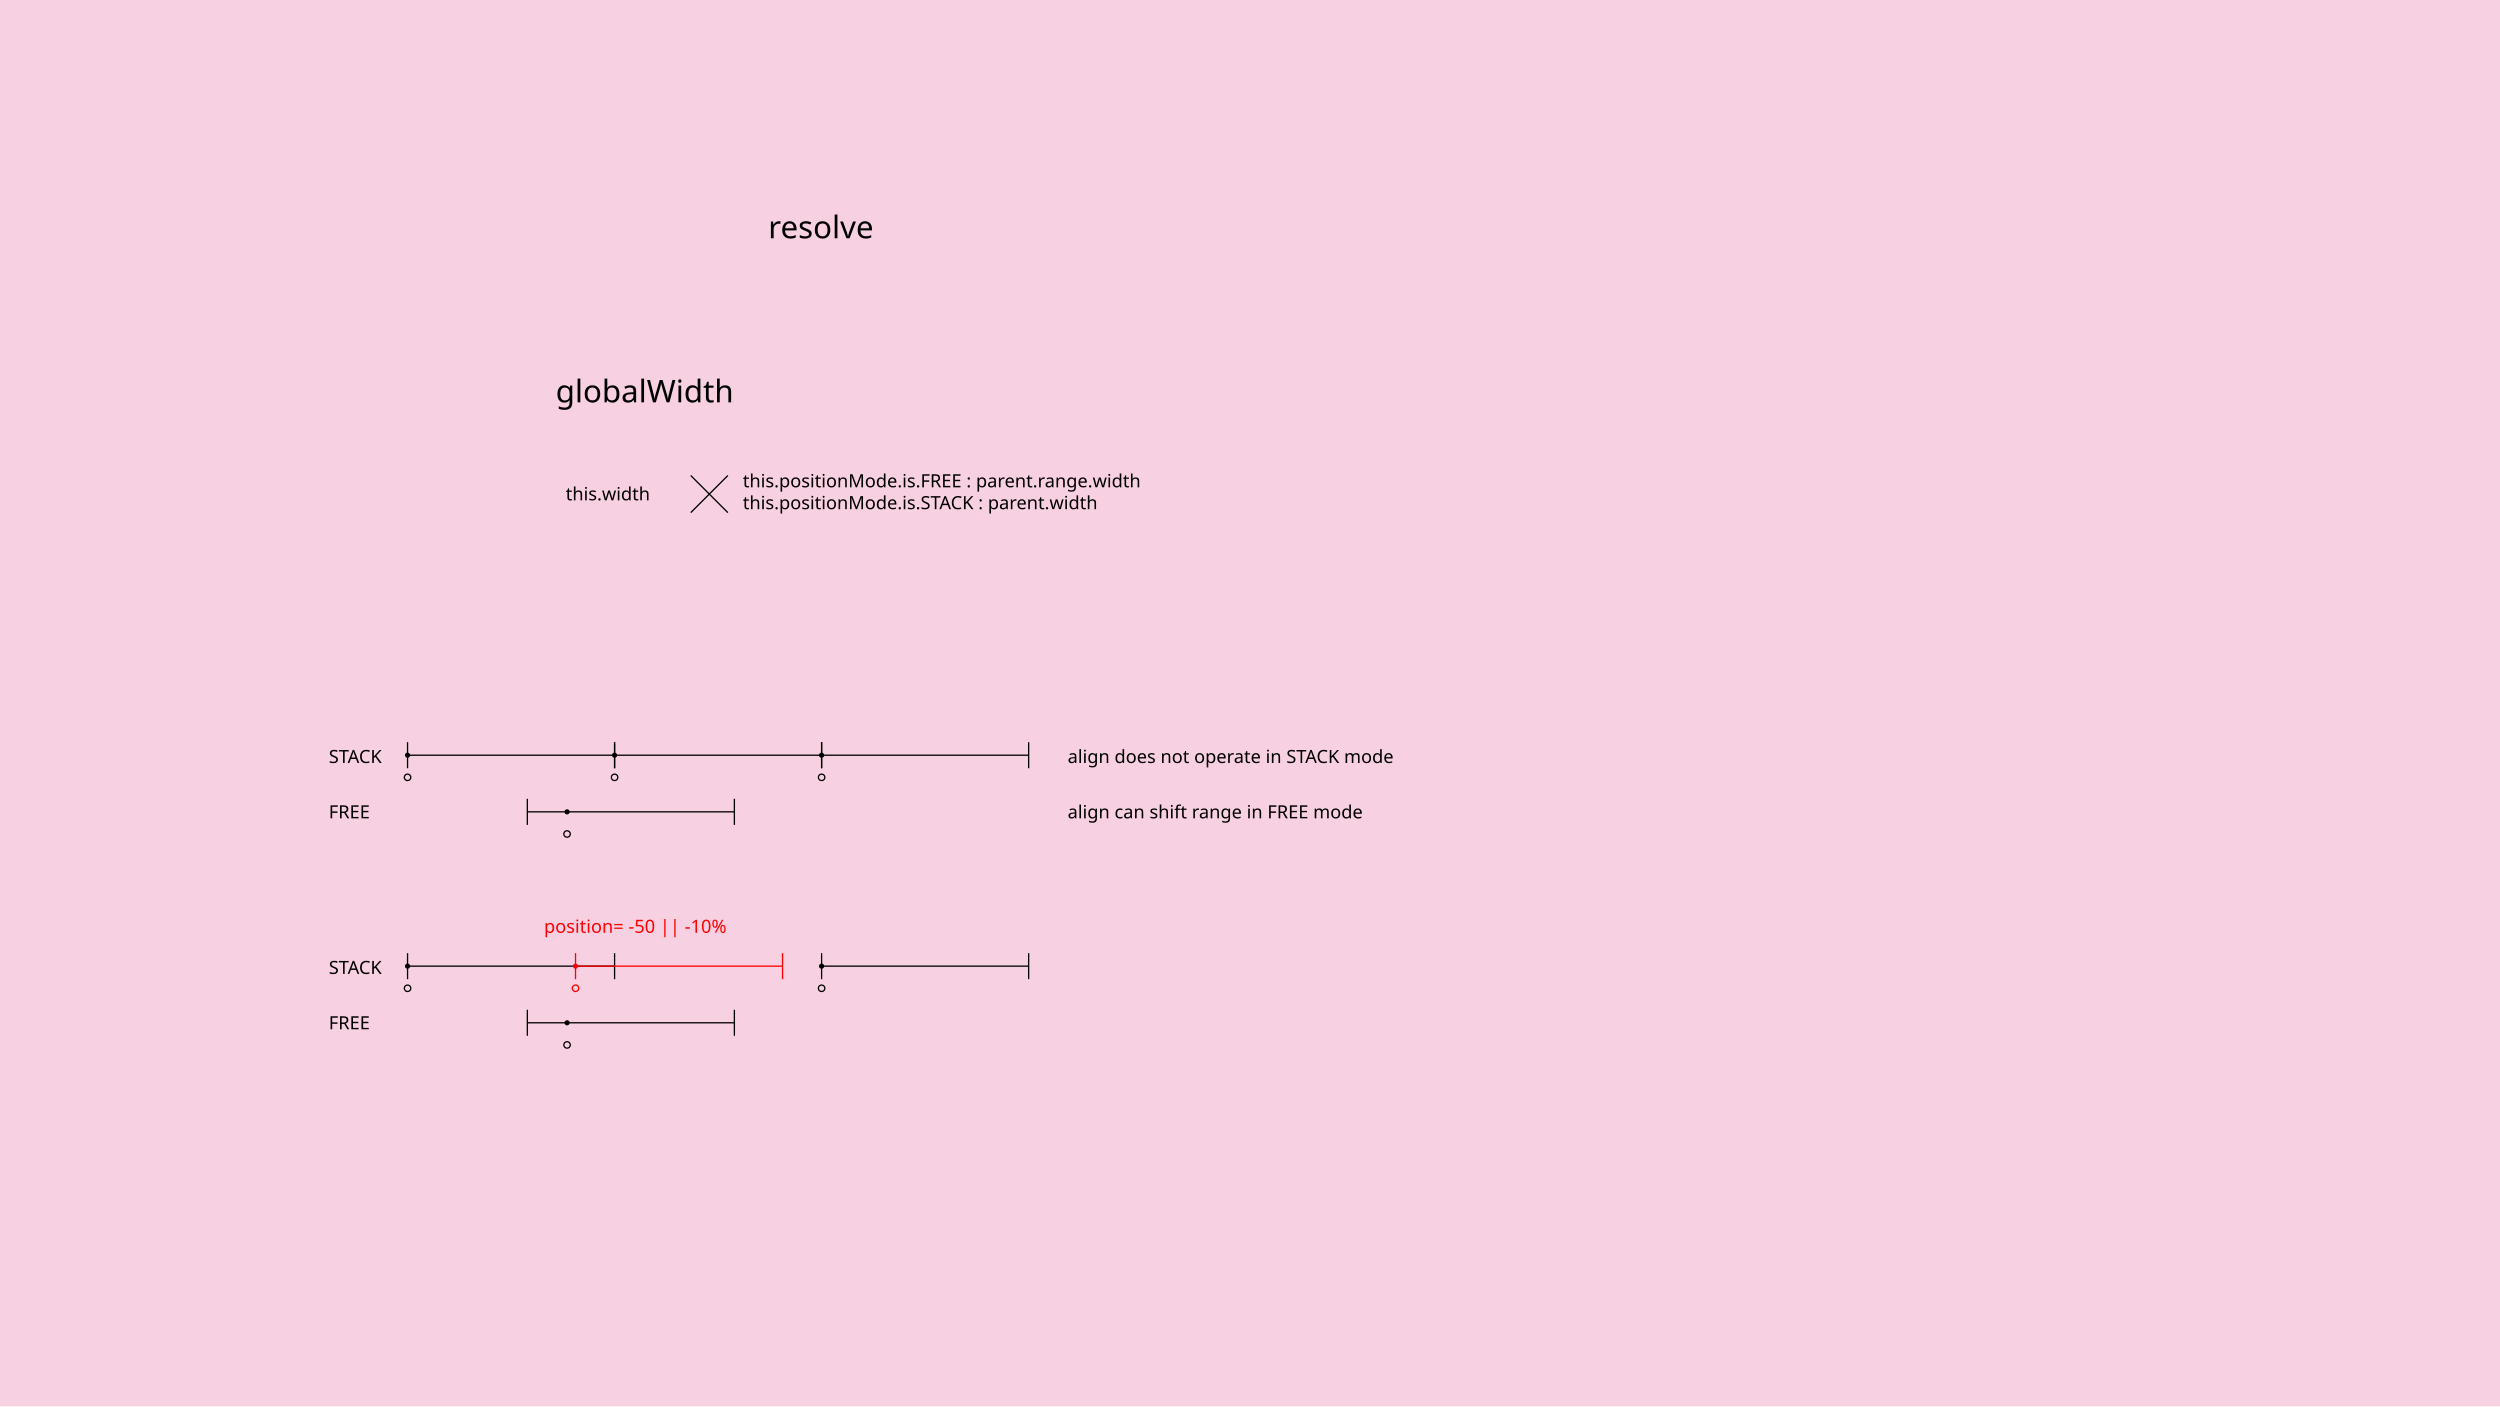
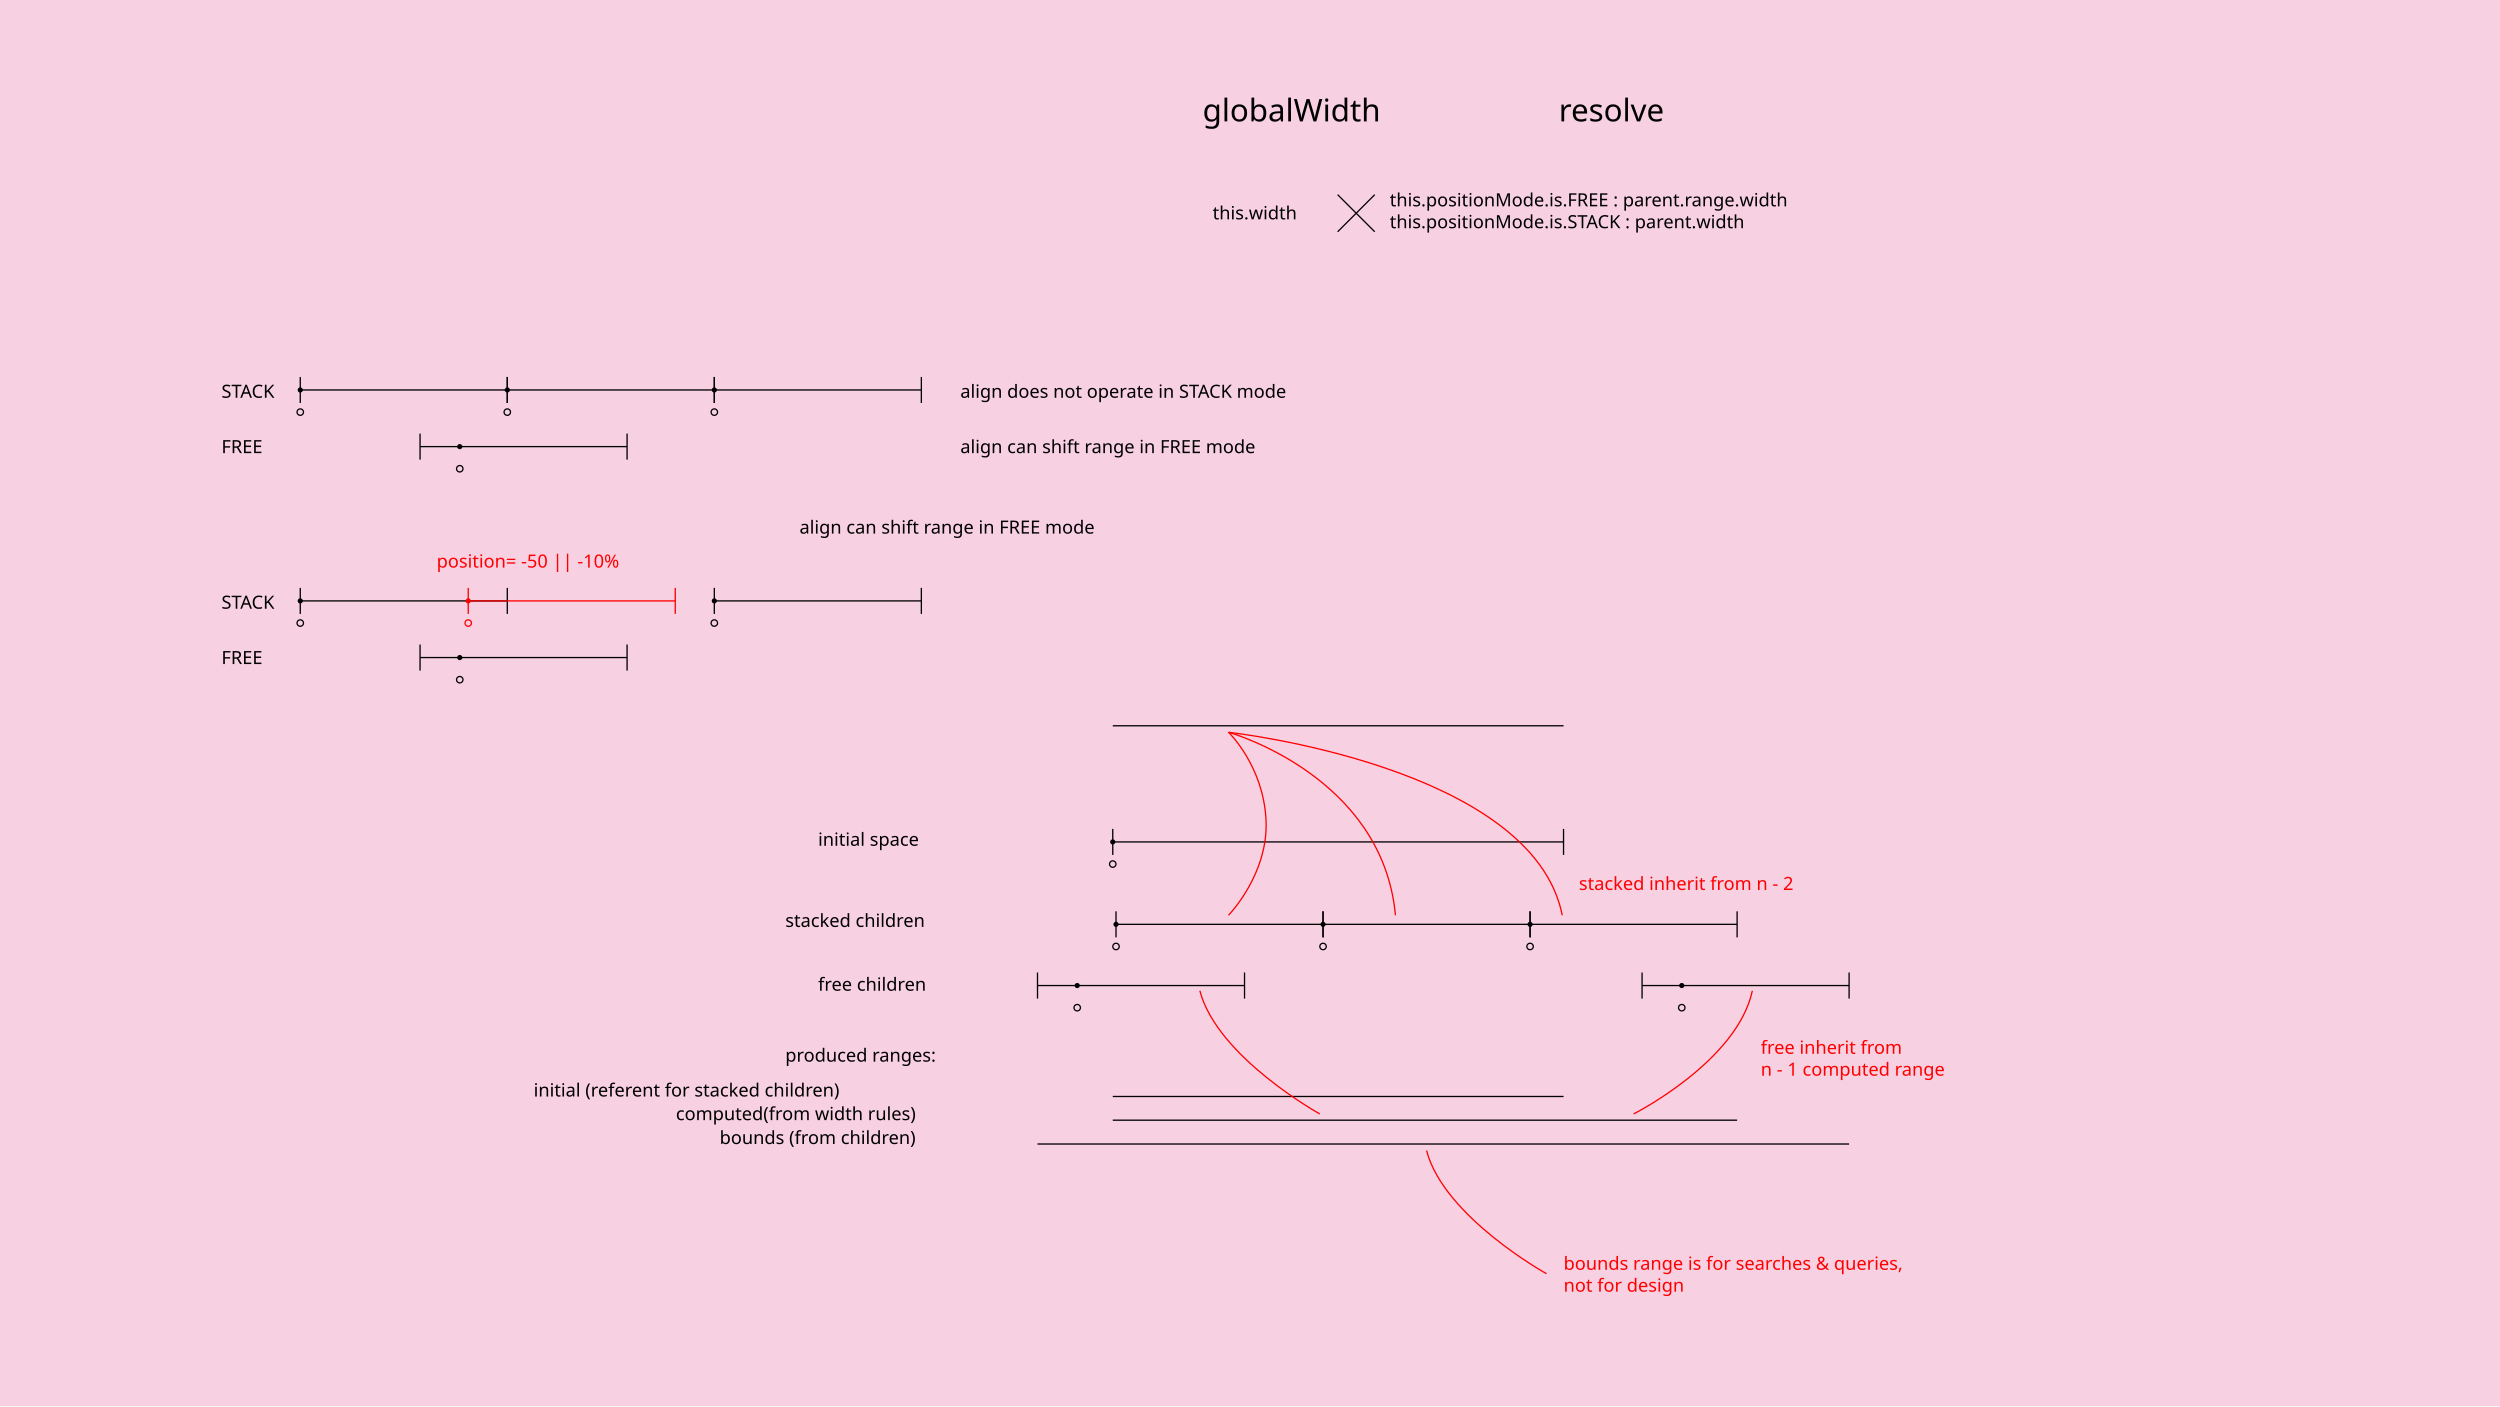
<svg xmlns="http://www.w3.org/2000/svg" version="1.1" id="Layer_1" x="0px" y="0px" viewBox="0 0 1920 1080" style="enable-background:new 0 0 1920 1080;" xml:space="preserve">
  <style type="text/css">
	.st0{fill:#F7D0E1;}
	.st1{fill:none;stroke:#000000;stroke-miterlimit:10;}
	.st2{fill:none;stroke:#000000;stroke-width:5;stroke-miterlimit:10;}
	.st3{fill:#F74E78;}
	.st4{fill:none;stroke:#000000;stroke-width:0.5;stroke-miterlimit:10;}
	.st5{fill:none;stroke:#F74E78;stroke-miterlimit:10;}
	.st6{font-family:'RobotoMono-Regular';}
	.st7{font-size:24px;}
	.st8{font-size:14px;}
	.st9{fill:#FF0000;}
	.st10{fill:none;stroke:#FF0000;stroke-miterlimit:10;}
</style>
  <rect class="st0" width="1920" height="1080" />
  <g>
    <line class="st1" x1="485.2" y1="-767.3" x2="1624.2" y2="-767.3" />
  </g>
  <line class="st1" x1="614.2" y1="-756.3" x2="614.2" y2="-777.3" />
  <line class="st2" x1="649.4" y1="-756.3" x2="649.4" y2="-777.3" />
  <line class="st2" x1="485.5" y1="-588.8" x2="485.5" y2="-609.8" />
  <line class="st2" x1="1187.6" y1="-588.8" x2="1187.6" y2="-609.8" />
  <line class="st2" x1="1629.5" y1="-450.3" x2="1629.5" y2="-471.3" />
  <line class="st1" x1="1117.2" y1="-756.8" x2="1117.2" y2="-776.8" />
  <line class="st1" x1="1372.7" y1="-589.3" x2="1372.7" y2="-609.3" />
  <line class="st2" x1="614.7" y1="-767.3" x2="1117.7" y2="-767.3" />
  <text transform="matrix(1 0 0 1 606.2192 -862.8088)" class="st6" style="font-size:18px;">position</text>
  <text transform="matrix(1 0 0 1 578.0037 -696.8181)" class="st3 st6" style="font-size:12px;">2 children</text>
  <text transform="matrix(1 0 0 1 966.9812 -562.3251)" class="st3 st6" style="font-size:12px;">1 child</text>
  <text transform="matrix(1 0 0 1 608.6086 -731.8088)" class="st6" style="font-size:18px;">0</text>
  <text transform="matrix(1 0 0 1 1112.609 -731.8088)" class="st6" style="font-size:18px;">1</text>
  <text transform="matrix(1 0 0 1 839.0051 -862.8088)" class="st6" style="font-size:18px;">width</text>
  <text transform="matrix(1 0 0 1 837.2048 -733.8088)" class="st6" style="font-size:12px;">relative</text>
  <text transform="matrix(1 0 0 1 431.5008 -862.8088)" class="st6" style="font-size:18px;">bounds.min</text>
  <text transform="matrix(1 0 0 1 198.2662 -387.1866)" class="st6" style="font-size:18px;">align:</text>
  <line class="st1" x1="485.2" y1="-795.8" x2="485.7" y2="-843.8" />
  <line class="st1" x1="649.1" y1="-795.8" x2="649.6" y2="-843.8" />
  <text transform="matrix(1 0 0 1 1570.501 -862.8088)" class="st6" style="font-size:18px;">bounds.max</text>
  <line class="st1" x1="1624.2" y1="-795.8" x2="1624.7" y2="-843.8" />
  <path class="st1" d="M1117.2-786.3c0-57.5-251.5,20-251.5-65.5c0,85.5-251.5,8-251.5,65.5" />
  <line class="st4" x1="627.7" y1="-737.8" x2="827.7" y2="-737.8" />
  <line class="st4" x1="906.5" y1="-737.8" x2="1106.5" y2="-737.8" />
  <polyline class="st1" points="495.5,-757.3 485.5,-757.3 485.5,-777.3 495.5,-777.3 " />
  <polyline class="st1" points="1614.2,-777.3 1624.2,-777.3 1624.2,-757.3 1614.2,-757.3 " />
  <g>
    <line class="st2" x1="485.2" y1="-599.3" x2="865.7" y2="-599.3" />
  </g>
  <polyline class="st1" points="495.5,-589.3 485.5,-589.3 485.5,-609.3 495.5,-609.3 " />
  <polyline class="st1" points="855.7,-609.3 865.7,-609.3 865.7,-589.3 855.7,-589.3 " />
  <line class="st2" x1="198.6" y1="-318.8" x2="198.6" y2="-339.8" />
  <g>
    <line class="st2" x1="198.3" y1="-329.3" x2="438.8" y2="-329.3" />
  </g>
  <polyline class="st1" points="208.6,-319.3 198.6,-319.3 198.6,-339.3 208.6,-339.3 " />
  <polyline class="st1" points="428.8,-339.3 438.8,-339.3 438.8,-319.3 428.8,-319.3 " />
  <line class="st2" x1="318.7" y1="-253.7" x2="318.7" y2="-274.7" />
  <g>
    <line class="st2" x1="198.3" y1="-264.2" x2="438.8" y2="-264.2" />
  </g>
  <polyline class="st1" points="208.6,-254.2 198.6,-254.2 198.6,-274.2 208.6,-274.2 " />
  <polyline class="st1" points="428.8,-274.2 438.8,-274.2 438.8,-254.2 428.8,-254.2 " />
  <line class="st2" x1="438.8" y1="-188.5" x2="438.8" y2="-209.5" />
  <g>
    <line class="st2" x1="198.3" y1="-199" x2="438.8" y2="-199" />
  </g>
  <polyline class="st1" points="208.6,-189 198.6,-189 198.6,-209 208.6,-209 " />
  <polyline class="st1" points="428.8,-209 438.8,-209 438.8,-189 428.8,-189 " />
  <g>
    <line class="st2" x1="1249" y1="-460.8" x2="1629.5" y2="-460.8" />
  </g>
  <polyline class="st1" points="1259.3,-450.8 1249.3,-450.8 1249.3,-470.8 1259.3,-470.8 " />
  <polyline class="st1" points="1619.5,-470.8 1629.5,-470.8 1629.5,-450.8 1619.5,-450.8 " />
  <g>
    <line class="st2" x1="992.2" y1="-599.3" x2="1372.7" y2="-599.3" />
  </g>
  <g>
    <line class="st1" x1="992.2" y1="-599.3" x2="1629.5" y2="-599.3" />
  </g>
  <polyline class="st1" points="1002.5,-589.3 992.5,-589.3 992.5,-609.3 1002.5,-609.3 " />
  <polyline class="st1" points="1619.5,-609.3 1629.5,-609.3 1629.5,-589.3 1619.5,-589.3 " />
  <path class="st5" d="M614-675.2c0,52.5-128.8,0-128.8,52.5" />
  <path class="st5" d="M614-675.2c0,26.2,63.4,26.2,286.8,26.2c219.9,0,286.8,0,286.8,26.2" />
  <path class="st5" d="M993.2-541.3c0,26.2,70.4,26.2,318.2,26.2c243.9,0,318.2,0,318.2,26.2" />
  <g>
    <text transform="matrix(1 0 0 1 198.565 -349.2689)" class="st6" style="font-size:12px;">100%</text>
  </g>
  <g>
    <text transform="matrix(1 0 0 1 198.565 -284.1572)" class="st6" style="font-size:12px;">0%</text>
  </g>
  <g>
    <text transform="matrix(1 0 0 1 198.565 -219.0457)" class="st6" style="font-size:12px;">-100%</text>
  </g>
  <rect x="157.7" y="-435.9" class="st1" width="326.4" height="283.8" />
-   <text transform="matrix(1 0 0 1 426.7871 309)" class="st6 st7">globalWidth</text>
-   <text transform="matrix(1 0 0 1 590 183)" class="st6 st7">resolve</text>
-   <text transform="matrix(1 0 0 1 570.5 374.2497)">
+   <text transform="matrix(1 0 0 1 923.6056 93.2163)" class="st6 st7">globalWidth</text>
+   <text transform="matrix(1 0 0 1 1197.135 93.2162)" class="st6 st7">resolve</text>
+   <g>
+     <text transform="matrix(1 0 0 1 628.2915 649.565)" class="st6 st8">initial space</text>
+   </g>
+   <g>
+     <text transform="matrix(1 0 0 1 1212.565 683.5085)" class="st9 st6 st8">stacked inherit from n - 2</text>
+   </g>
+   <g>
+     <text transform="matrix(1 0 0 1 1352.244 809.3444)">
+       <tspan x="0" y="0" class="st9 st6 st8">free inherit from </tspan>
+       <tspan x="0" y="16.8" class="st9 st6 st8">n - 1 computed range</tspan>
+     </text>
+   </g>
+   <g>
+     <text transform="matrix(1 0 0 1 1200.828 975.2214)">
+       <tspan x="0" y="0" class="st9 st6 st8">bounds range is for searches &amp; queries,</tspan>
+       <tspan x="0" y="16.8" class="st9 st6 st8">not for design</tspan>
+     </text>
+   </g>
+   <g>
+     <text transform="matrix(1 0 0 1 603.0874 815.3439)" class="st6 st8">produced ranges:</text>
+   </g>
+   <g>
+     <text transform="matrix(1 0 0 1 409.8423 842.1195)" class="st6 st8">initial (referent for stacked children)</text>
+   </g>
+   <g>
+     <text transform="matrix(1 0 0 1 519.0669 860.283)" class="st6 st8">computed(from width rules)</text>
+   </g>
+   <g>
+     <text transform="matrix(1 0 0 1 552.6724 878.6174)" class="st6 st8">bounds (from children)</text>
+   </g>
+   <g>
+     <text transform="matrix(1 0 0 1 603.0874 711.9044)" class="st6 st8">stacked children</text>
+   </g>
+   <g>
+     <text transform="matrix(1 0 0 1 628.2847 760.8817)" class="st6 st8">free children</text>
+   </g>
+   <text transform="matrix(1 0 0 1 1067.319 158.466)">
    <tspan x="0" y="0" class="st6 st8">this.positionMode.is.FREE : parent.range.width</tspan>
    <tspan x="0" y="16.8" class="st6 st8">this.positionMode.is.STACK : parent.width</tspan>
  </text>
-   <text transform="matrix(1 0 0 1 819.9433 586)" class="st6 st8">align does not operate in STACK mode</text>
-   <text transform="matrix(1 0 0 1 819.9433 628.4999)" class="st6 st8">align can shift range in FREE mode</text>
-   <text transform="matrix(1 0 0 1 434.4932 384.2498)" class="st6 st8">this.width</text>
-   <text transform="matrix(1 0 0 1 417.7788 716.4113)" class="st9 st6 st8">position= -50 || -10%</text>
-   <text transform="matrix(1 0 0 1 252.5 585.9999)" class="st6 st8">STACK</text>
-   <text transform="matrix(1 0 0 1 252.5 628.4999)" class="st6 st8">FREE</text>
-   <g>
-     <line class="st1" x1="530.5" y1="365.2" x2="559" y2="393.7" />
-     <line class="st1" x1="559" y1="365.2" x2="530.5" y2="393.7" />
-   </g>
-   <g>
-     <line class="st1" x1="313" y1="580" x2="472" y2="580" />
-     <line class="st1" x1="313" y1="590" x2="313" y2="570" />
-     <circle class="st1" cx="313" cy="597" r="2.5" />
-     <circle cx="313" cy="580" r="2" />
-     <line class="st1" x1="472" y1="590" x2="472" y2="570" />
-   </g>
-   <g>
-     <line class="st1" x1="472" y1="580" x2="631" y2="580" />
-     <circle class="st1" cx="472" cy="597" r="2.5" />
-     <circle cx="472" cy="580" r="2" />
-     <line class="st1" x1="472" y1="590" x2="472" y2="570" />
-     <line class="st1" x1="631" y1="590" x2="631" y2="570" />
-   </g>
-   <g>
-     <line class="st1" x1="405" y1="623.5" x2="564" y2="623.5" />
-     <circle class="st1" cx="435.5" cy="640.5" r="2.5" />
-     <circle cx="435.5" cy="623.5" r="2" />
-     <line class="st1" x1="405" y1="633.5" x2="405" y2="613.5" />
-     <line class="st1" x1="564" y1="633.5" x2="564" y2="613.5" />
-   </g>
-   <g>
-     <line class="st1" x1="631" y1="580" x2="790" y2="580" />
-     <circle class="st1" cx="631" cy="597" r="2.5" />
-     <circle cx="631" cy="580" r="2" />
-     <line class="st1" x1="631" y1="590" x2="631" y2="570" />
-     <line class="st1" x1="790" y1="590" x2="790" y2="570" />
-   </g>
-   <text transform="matrix(1 0 0 1 252.5 747.9999)" class="st6 st8">STACK</text>
-   <text transform="matrix(1 0 0 1 252.5 790.4999)" class="st6 st8">FREE</text>
-   <g>
-     <line class="st1" x1="313" y1="742" x2="472" y2="742" />
-     <line class="st1" x1="313" y1="752" x2="313" y2="732" />
-     <circle class="st1" cx="313" cy="759" r="2.5" />
-     <circle cx="313" cy="742" r="2" />
-     <line class="st1" x1="472" y1="752" x2="472" y2="732" />
-   </g>
-   <g>
-     <line class="st10" x1="442" y1="742" x2="601" y2="742" />
-     <circle class="st10" cx="442" cy="759" r="2.5" />
-     <circle class="st9" cx="442" cy="742" r="2" />
-     <line class="st10" x1="442" y1="752" x2="442" y2="732" />
-     <line class="st10" x1="601" y1="752" x2="601" y2="732" />
-   </g>
-   <g>
-     <line class="st1" x1="405" y1="785.5" x2="564" y2="785.5" />
-     <circle class="st1" cx="435.5" cy="802.5" r="2.5" />
-     <circle cx="435.5" cy="785.5" r="2" />
-     <line class="st1" x1="405" y1="795.5" x2="405" y2="775.5" />
-     <line class="st1" x1="564" y1="795.5" x2="564" y2="775.5" />
-   </g>
-   <g>
-     <line class="st1" x1="631" y1="742" x2="790" y2="742" />
-     <circle class="st1" cx="631" cy="759" r="2.5" />
-     <circle cx="631" cy="742" r="2" />
-     <line class="st1" x1="631" y1="752" x2="631" y2="732" />
-     <line class="st1" x1="790" y1="752" x2="790" y2="732" />
-   </g>
+   <text transform="matrix(1 0 0 1 737.509 305.5)" class="st6 st8">align does not operate in STACK mode</text>
+   <text transform="matrix(1 0 0 1 737.509 347.9999)" class="st6 st8">align can shift range in FREE mode</text>
+   <text transform="matrix(1 0 0 1 614.0093 409.8256)" class="st6 st8">align can shift range in FREE mode</text>
+   <text transform="matrix(1 0 0 1 931.3116 168.4661)" class="st6 st8">this.width</text>
+   <text transform="matrix(1 0 0 1 335.3446 435.9113)" class="st9 st6 st8">position= -50 || -10%</text>
+   <text transform="matrix(1 0 0 1 170.0658 305.4998)" class="st6 st8">STACK</text>
+   <text transform="matrix(1 0 0 1 170.0658 347.9998)" class="st6 st8">FREE</text>
+   <g>
+     <line class="st1" x1="1027.3" y1="149.5" x2="1055.8" y2="178" />
+     <line class="st1" x1="1055.8" y1="149.5" x2="1027.3" y2="178" />
+   </g>
+   <g>
+     <line class="st1" x1="230.6" y1="299.5" x2="389.6" y2="299.5" />
+     <line class="st1" x1="230.6" y1="309.5" x2="230.6" y2="289.5" />
+     <circle class="st1" cx="230.6" cy="316.5" r="2.5" />
+     <circle cx="230.6" cy="299.5" r="2" />
+     <line class="st1" x1="389.6" y1="309.5" x2="389.6" y2="289.5" />
+   </g>
+   <g>
+     <line class="st1" x1="389.6" y1="299.5" x2="548.6" y2="299.5" />
+     <circle class="st1" cx="389.6" cy="316.5" r="2.5" />
+     <circle cx="389.6" cy="299.5" r="2" />
+     <line class="st1" x1="389.6" y1="309.5" x2="389.6" y2="289.5" />
+     <line class="st1" x1="548.6" y1="309.5" x2="548.6" y2="289.5" />
+   </g>
+   <g>
+     <line class="st1" x1="322.6" y1="343" x2="481.6" y2="343" />
+     <circle class="st1" cx="353.1" cy="360" r="2.5" />
+     <circle cx="353.1" cy="343" r="2" />
+     <line class="st1" x1="322.6" y1="353" x2="322.6" y2="333" />
+     <line class="st1" x1="481.6" y1="353" x2="481.6" y2="333" />
+   </g>
+   <g>
+     <line class="st1" x1="796.8" y1="756.9" x2="955.8" y2="756.9" />
+     <circle class="st1" cx="827.3" cy="773.9" r="2.5" />
+     <circle cx="827.3" cy="756.9" r="2" />
+     <line class="st1" x1="796.8" y1="766.9" x2="796.8" y2="746.9" />
+     <line class="st1" x1="955.8" y1="766.9" x2="955.8" y2="746.9" />
+   </g>
+   <g>
+     <line class="st1" x1="1261.1" y1="756.9" x2="1420.1" y2="756.9" />
+     <circle class="st1" cx="1291.6" cy="773.9" r="2.5" />
+     <circle cx="1291.6" cy="756.9" r="2" />
+     <line class="st1" x1="1261.1" y1="766.9" x2="1261.1" y2="746.9" />
+     <line class="st1" x1="1420.1" y1="766.9" x2="1420.1" y2="746.9" />
+   </g>
+   <g>
+     <line class="st1" x1="548.6" y1="299.5" x2="707.6" y2="299.5" />
+     <circle class="st1" cx="548.6" cy="316.5" r="2.5" />
+     <circle cx="548.6" cy="299.5" r="2" />
+     <line class="st1" x1="548.6" y1="309.5" x2="548.6" y2="289.5" />
+     <line class="st1" x1="707.6" y1="309.5" x2="707.6" y2="289.5" />
+   </g>
+   <g>
+     <line class="st1" x1="857.1" y1="709.9" x2="1016.1" y2="709.9" />
+     <line class="st1" x1="857.1" y1="719.9" x2="857.1" y2="699.9" />
+     <circle class="st1" cx="857.1" cy="726.9" r="2.5" />
+     <circle cx="857.1" cy="709.9" r="2" />
+     <line class="st1" x1="1016.1" y1="719.9" x2="1016.1" y2="699.9" />
+   </g>
+   <g>
+     <line class="st1" x1="1016.1" y1="709.9" x2="1175.1" y2="709.9" />
+     <circle class="st1" cx="1016.1" cy="726.9" r="2.5" />
+     <circle cx="1016.1" cy="709.9" r="2" />
+     <line class="st1" x1="1016.1" y1="719.9" x2="1016.1" y2="699.9" />
+     <line class="st1" x1="1175.1" y1="719.9" x2="1175.1" y2="699.9" />
+   </g>
+   <g>
+     <line class="st1" x1="1175.1" y1="709.9" x2="1334.1" y2="709.9" />
+     <circle class="st1" cx="1175.1" cy="726.9" r="2.5" />
+     <circle cx="1175.1" cy="709.9" r="2" />
+     <line class="st1" x1="1175.1" y1="719.9" x2="1175.1" y2="699.9" />
+     <line class="st1" x1="1334.1" y1="719.9" x2="1334.1" y2="699.9" />
+   </g>
+   <text transform="matrix(1 0 0 1 170.0658 467.4998)" class="st6 st8">STACK</text>
+   <text transform="matrix(1 0 0 1 170.0658 509.9998)" class="st6 st8">FREE</text>
+   <g>
+     <line class="st1" x1="230.6" y1="461.5" x2="389.6" y2="461.5" />
+     <line class="st1" x1="230.6" y1="471.5" x2="230.6" y2="451.5" />
+     <circle class="st1" cx="230.6" cy="478.5" r="2.5" />
+     <circle cx="230.6" cy="461.5" r="2" />
+     <line class="st1" x1="389.6" y1="471.5" x2="389.6" y2="451.5" />
+   </g>
+   <g>
+     <line class="st10" x1="359.6" y1="461.5" x2="518.6" y2="461.5" />
+     <circle class="st10" cx="359.6" cy="478.5" r="2.5" />
+     <circle class="st9" cx="359.6" cy="461.5" r="2" />
+     <line class="st10" x1="359.6" y1="471.5" x2="359.6" y2="451.5" />
+     <line class="st10" x1="518.6" y1="471.5" x2="518.6" y2="451.5" />
+   </g>
+   <g>
+     <line class="st1" x1="322.6" y1="505" x2="481.6" y2="505" />
+     <circle class="st1" cx="353.1" cy="522" r="2.5" />
+     <circle cx="353.1" cy="505" r="2" />
+     <line class="st1" x1="322.6" y1="515" x2="322.6" y2="495" />
+     <line class="st1" x1="481.6" y1="515" x2="481.6" y2="495" />
+   </g>
+   <g>
+     <line class="st1" x1="548.6" y1="461.5" x2="707.6" y2="461.5" />
+     <circle class="st1" cx="548.6" cy="478.5" r="2.5" />
+     <circle cx="548.6" cy="461.5" r="2" />
+     <line class="st1" x1="548.6" y1="471.5" x2="548.6" y2="451.5" />
+     <line class="st1" x1="707.6" y1="471.5" x2="707.6" y2="451.5" />
+   </g>
+   <g>
+     <line class="st1" x1="854.6" y1="646.6" x2="1200.8" y2="646.6" />
+     <line class="st1" x1="854.6" y1="842.1" x2="1200.8" y2="842.1" />
+     <line class="st1" x1="854.6" y1="557.4" x2="1200.8" y2="557.4" />
+     <line class="st1" x1="854.6" y1="860.3" x2="1334.1" y2="860.3" />
+     <line class="st1" x1="796.8" y1="878.6" x2="1420.1" y2="878.6" />
+     <circle class="st1" cx="854.6" cy="663.6" r="2.5" />
+     <circle cx="854.6" cy="646.6" r="2" />
+     <line class="st1" x1="854.6" y1="656.6" x2="854.6" y2="636.6" />
+     <line class="st1" x1="1200.8" y1="656.6" x2="1200.8" y2="636.6" />
+   </g>
+   <path class="st10" d="M943.5,562.4c0,0,26.7,25.5,28.8,67.2c2.1,41.7-28.8,73.3-28.8,73.3" />
+   <path class="st10" d="M1071.7,702.9c-9.9-107.5-128.1-140.5-128.1-140.5" />
+   <path class="st10" d="M1199.8,702.9C1177,588.1,943.5,562.4,943.5,562.4" />
+   <path class="st10" d="M921.5,760.9c13.3,51,92.1,94.6,92.1,94.6" />
+   <path class="st10" d="M1095.6,883.6c13.3,51,92.1,94.6,92.1,94.6" />
+   <path class="st10" d="M1345.8,760.9c-11.7,54.5-91.2,94.6-91.2,94.6" />
</svg>
